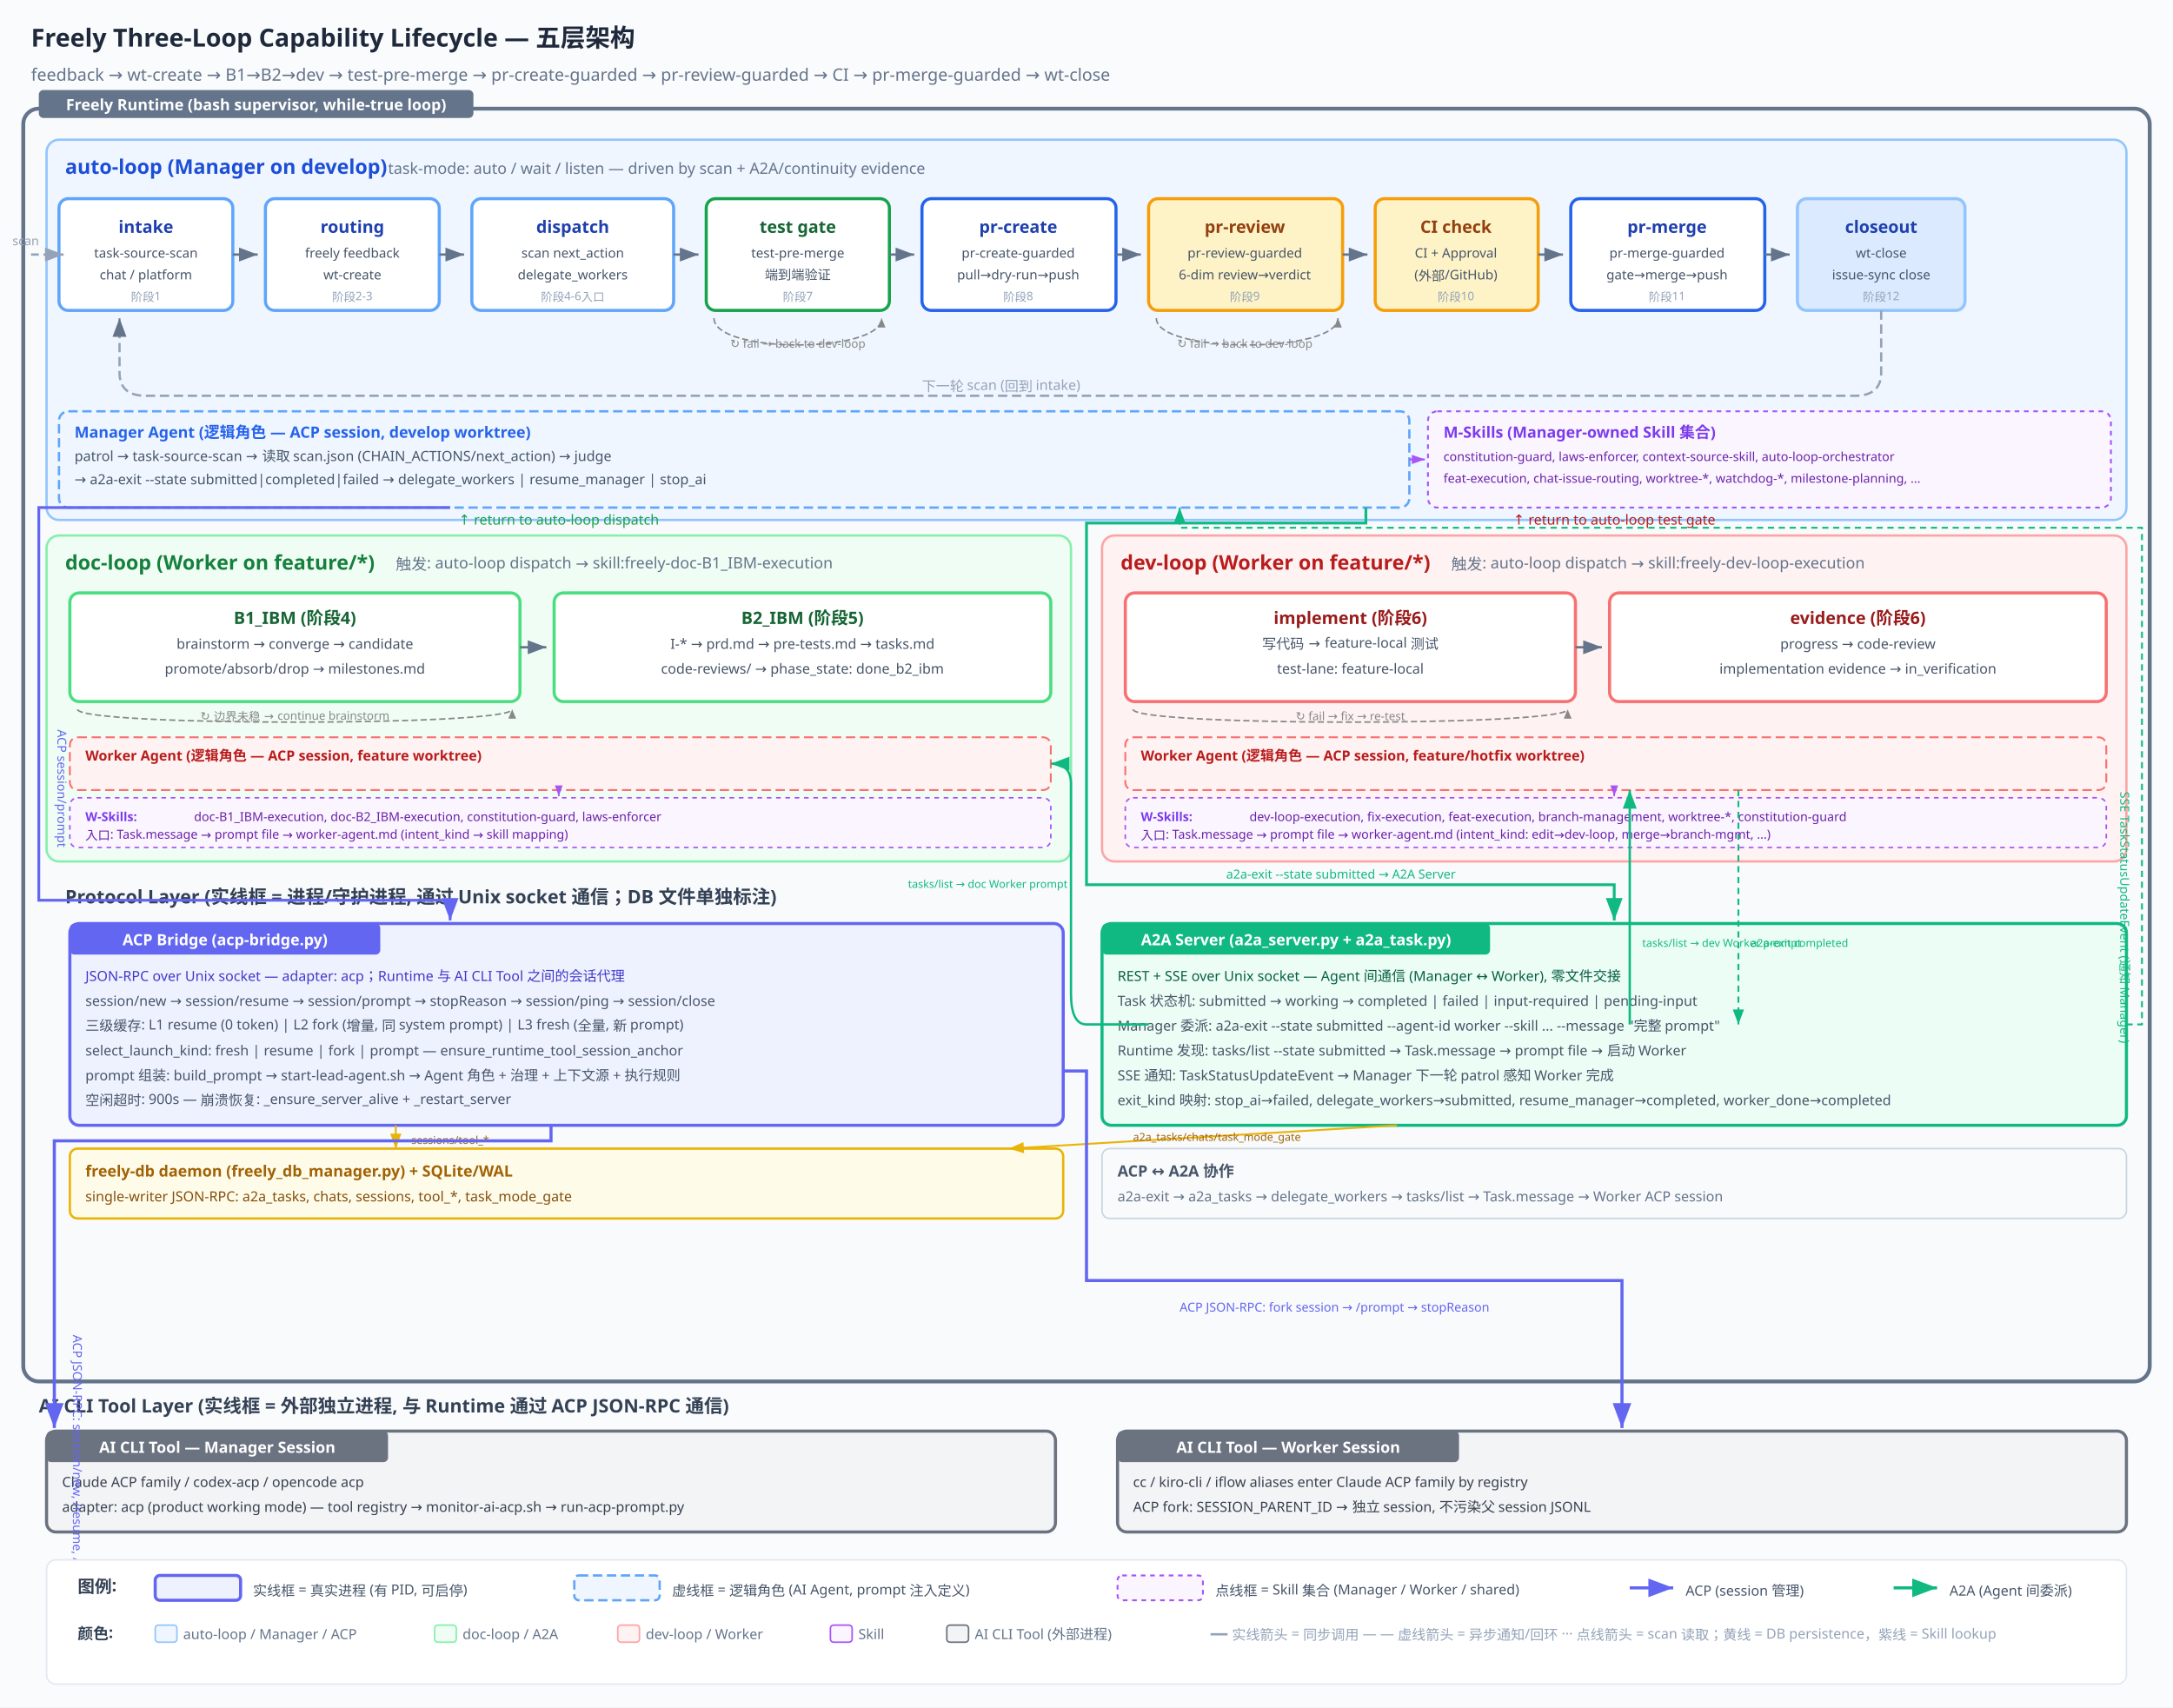
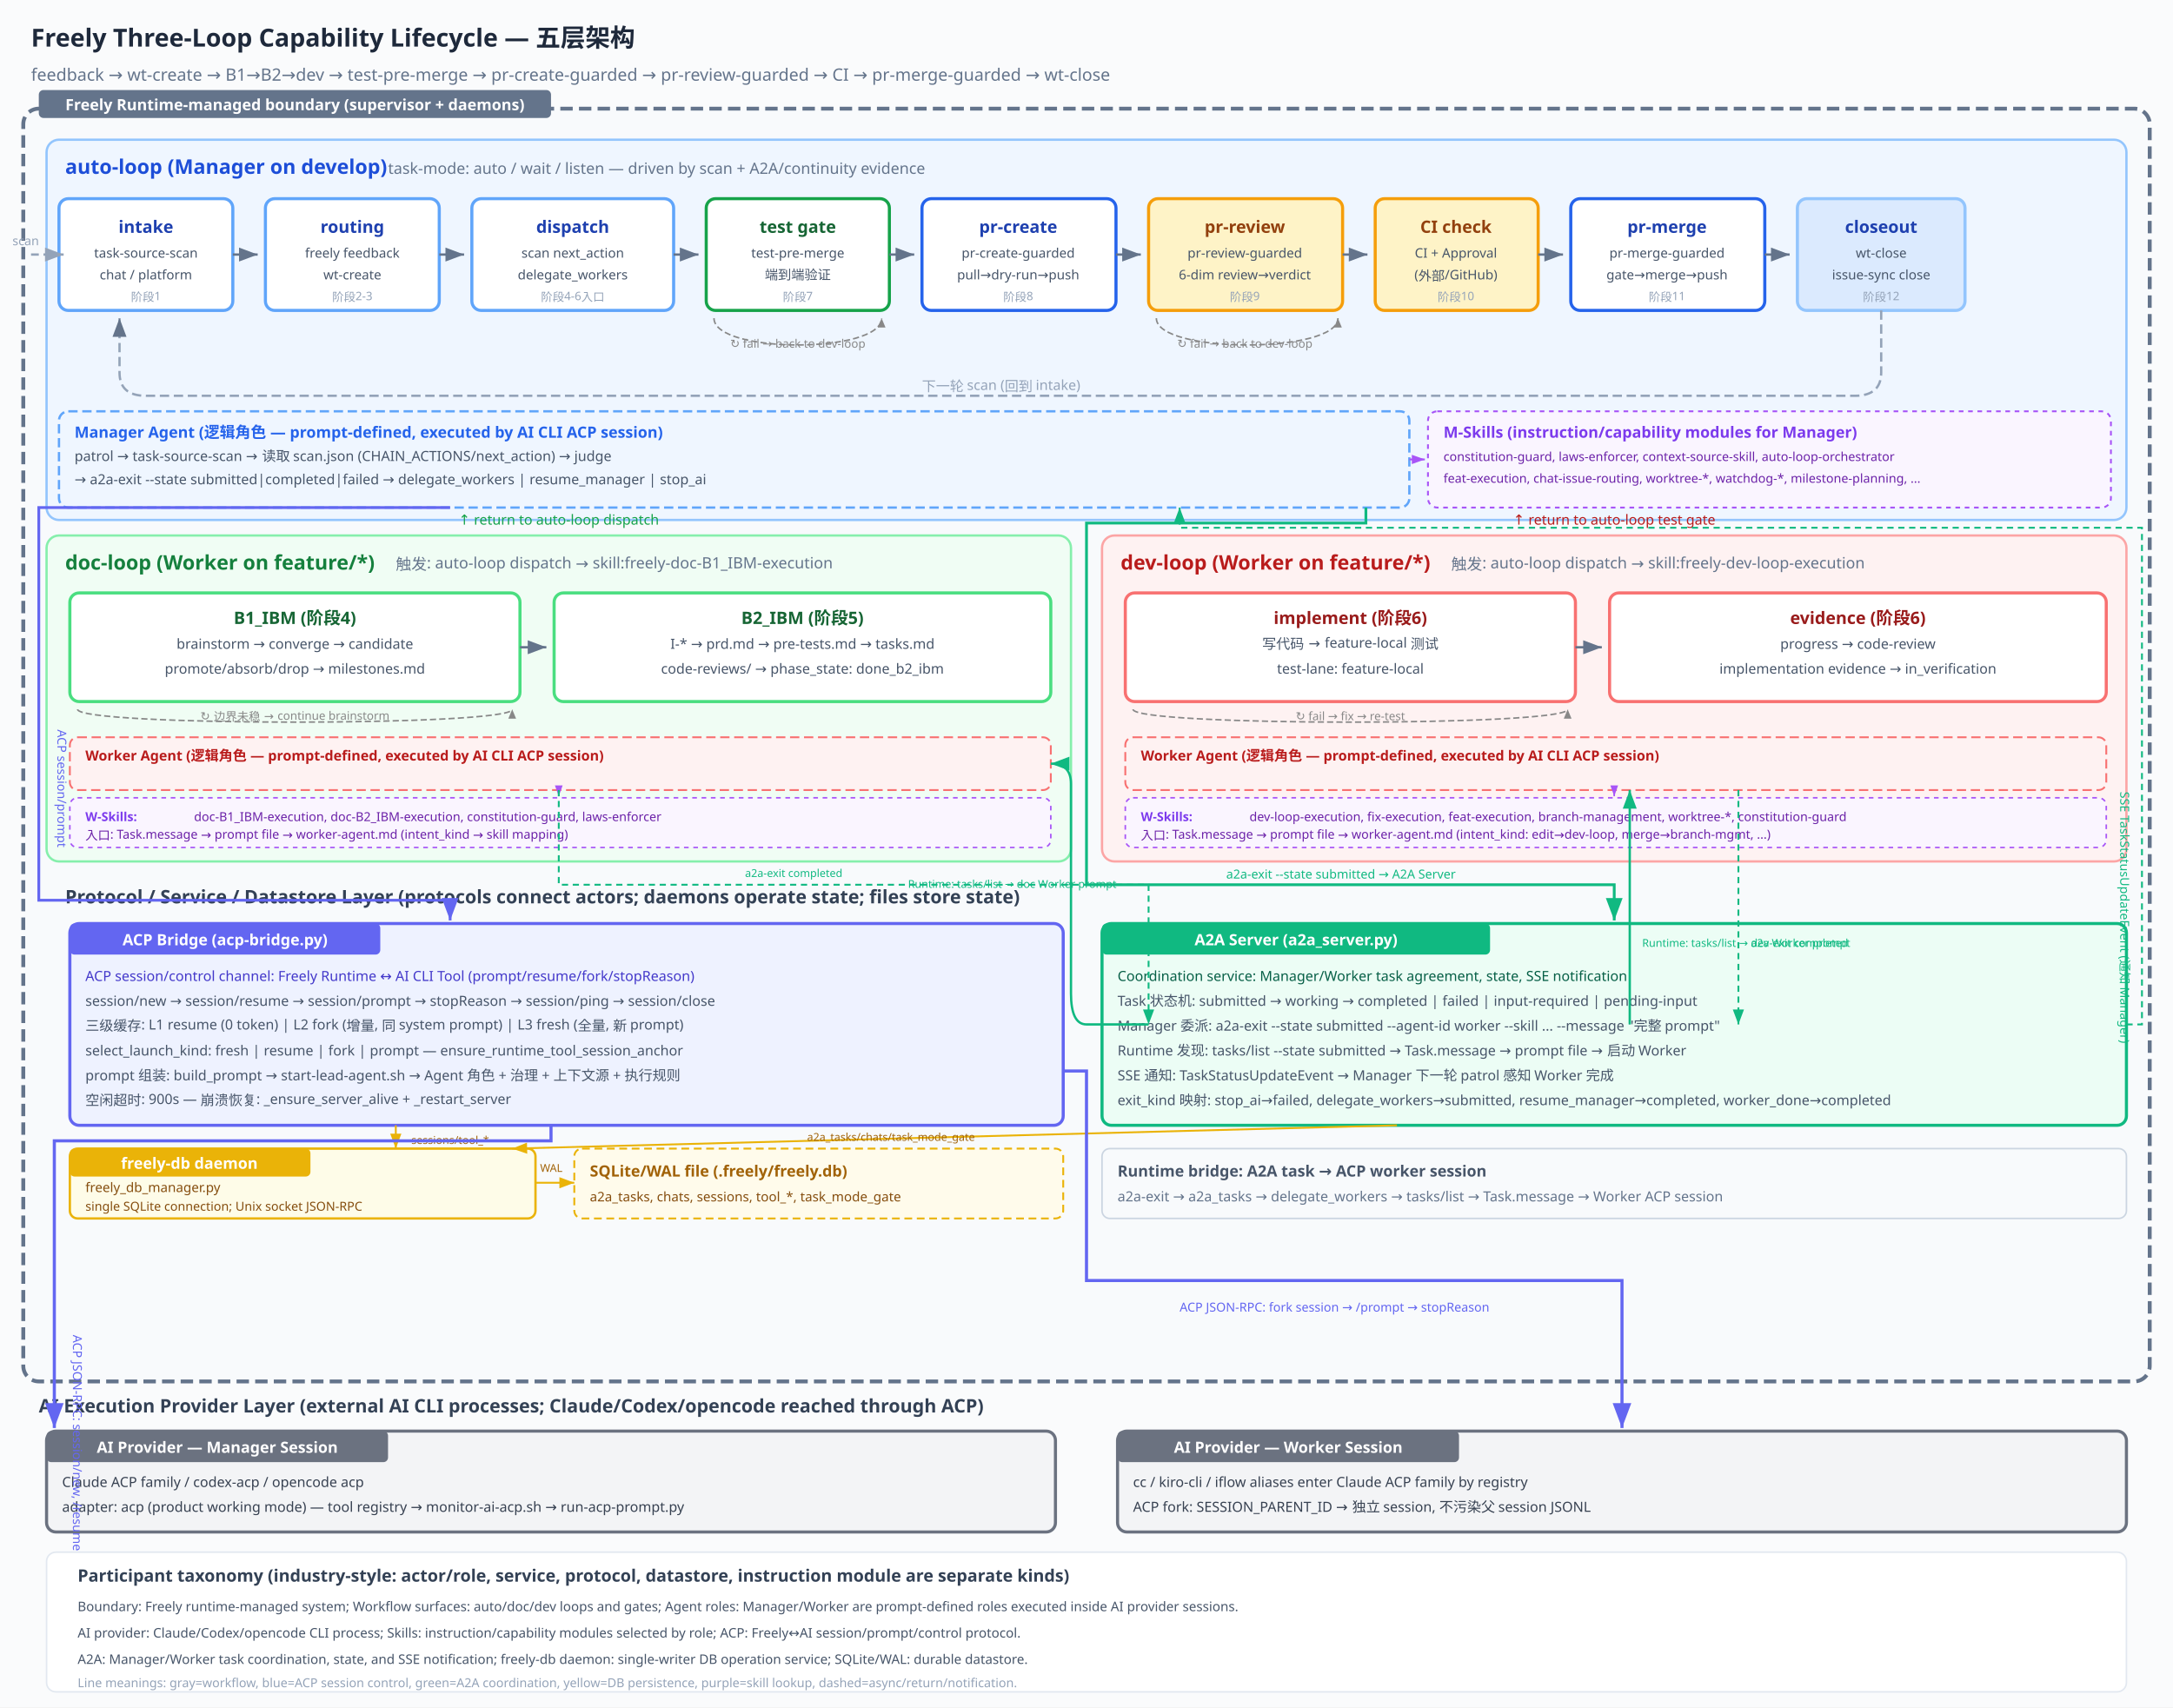
<svg xmlns="http://www.w3.org/2000/svg" viewBox="0 0 1400 1100" width="1400" height="1100">
  <defs>
    <marker id="arrow" markerWidth="8" markerHeight="6" refX="8" refY="3" orient="auto">
      <path d="M0,0 L8,3 L0,6 Z" fill="#64748b" />
    </marker>
    <marker id="arrow-acp" markerWidth="8" markerHeight="6" refX="8" refY="3" orient="auto">
      <path d="M0,0 L8,3 L0,6 Z" fill="#6366f1" />
    </marker>
    <marker id="arrow-a2a" markerWidth="8" markerHeight="6" refX="8" refY="3" orient="auto">
      <path d="M0,0 L8,3 L0,6 Z" fill="#10b981" />
    </marker>
    <marker id="arrow-scan" markerWidth="8" markerHeight="6" refX="8" refY="3" orient="auto">
      <path d="M0,0 L8,3 L0,6 Z" fill="#94a3b8" />
    </marker>
    <marker id="arrow-db" markerWidth="8" markerHeight="6" refX="8" refY="3" orient="auto">
      <path d="M0,0 L8,3 L0,6 Z" fill="#eab308" />
    </marker>
    <marker id="arrow-skill" markerWidth="7" markerHeight="5" refX="7" refY="2.5" orient="auto">
      <path d="M0,0 L7,2.5 L0,5 Z" fill="#a855f7" />
    </marker>
    <marker id="loop-arrow" markerWidth="6" markerHeight="5" refX="6" refY="2.5" orient="auto">
      <path d="M0,0 L6,2.5 L0,5 Z" fill="#888" />
    </marker>
  </defs>
  <rect width="1400" height="1100" fill="#fafbfc" />
  <text x="20" y="30" font-size="16" font-weight="bold" fill="#1e293b" font-family="system-ui, sans-serif">Freely Three-Loop Capability Lifecycle — 五层架构</text>
  <text x="20" y="52" font-size="11" fill="#64748b" font-family="system-ui, sans-serif">feedback → wt-create → B1→B2→dev → test-pre-merge → pr-create-guarded → pr-review-guarded → CI → pr-merge-guarded → wt-close</text>
-   <rect x="15" y="70" width="1370" height="820" rx="10" fill="#f8fafc" stroke="#64748b" stroke-width="2.5" />
-   <rect x="25" y="58" width="280" height="18" rx="3" fill="#64748b" />
-   <text x="165" y="71" text-anchor="middle" font-size="10" font-weight="bold" fill="white" font-family="system-ui, sans-serif">Freely Runtime (bash supervisor, while-true loop)</text>
+   <rect x="15" y="70" width="1370" height="820" rx="10" fill="#f8fafc" stroke="#64748b" stroke-width="2.5" stroke-dasharray="8,4" />
+   <rect x="25" y="58" width="330" height="18" rx="3" fill="#64748b" />
+   <text x="190" y="71" text-anchor="middle" font-size="10" font-weight="bold" fill="white" font-family="system-ui, sans-serif">Freely Runtime-managed boundary (supervisor + daemons)</text>
  <rect x="30" y="90" width="1340" height="245" rx="8" fill="#eff6ff" stroke="#93c5fd" stroke-width="1.5" />
  <text x="42" y="112" font-size="13" font-weight="bold" fill="#1d4ed8" font-family="system-ui, sans-serif">auto-loop (Manager on develop)</text>
  <text x="250" y="112" font-size="10" fill="#64748b" font-family="system-ui, sans-serif">task-mode: auto / wait / listen — driven by scan + A2A/continuity evidence</text>
  <rect x="38" y="128" width="112" height="72" rx="6" fill="white" stroke="#60a5fa" stroke-width="2" />
  <text x="94" y="150" text-anchor="middle" font-size="11" font-weight="bold" fill="#1e40af" font-family="system-ui, sans-serif">intake</text>
  <text x="94" y="166" text-anchor="middle" font-size="8.5" fill="#475569" font-family="system-ui, sans-serif">task-source-scan</text>
  <text x="94" y="180" text-anchor="middle" font-size="8.5" fill="#475569" font-family="system-ui, sans-serif">chat / platform</text>
  <text x="94" y="194" text-anchor="middle" font-size="7.5" fill="#94a3b8" font-family="system-ui, sans-serif">阶段1</text>
  <line x1="150" y1="164" x2="166" y2="164" stroke="#64748b" stroke-width="1.5" marker-end="url(#arrow)" />
  <rect x="171" y="128" width="112" height="72" rx="6" fill="white" stroke="#60a5fa" stroke-width="2" />
  <text x="227" y="150" text-anchor="middle" font-size="11" font-weight="bold" fill="#1e40af" font-family="system-ui, sans-serif">routing</text>
  <text x="227" y="166" text-anchor="middle" font-size="8.5" fill="#475569" font-family="system-ui, sans-serif">freely feedback</text>
  <text x="227" y="180" text-anchor="middle" font-size="8.5" fill="#475569" font-family="system-ui, sans-serif">wt-create</text>
  <text x="227" y="194" text-anchor="middle" font-size="7.5" fill="#94a3b8" font-family="system-ui, sans-serif">阶段2-3</text>
  <line x1="283" y1="164" x2="299" y2="164" stroke="#64748b" stroke-width="1.5" marker-end="url(#arrow)" />
  <rect x="304" y="128" width="130" height="72" rx="6" fill="white" stroke="#60a5fa" stroke-width="2" />
  <text x="369" y="150" text-anchor="middle" font-size="11" font-weight="bold" fill="#1e40af" font-family="system-ui, sans-serif">dispatch</text>
  <text x="369" y="166" text-anchor="middle" font-size="8.5" fill="#475569" font-family="system-ui, sans-serif">scan next_action</text>
  <text x="369" y="180" text-anchor="middle" font-size="8.5" fill="#475569" font-family="system-ui, sans-serif">delegate_workers</text>
  <text x="369" y="194" text-anchor="middle" font-size="7.5" fill="#94a3b8" font-family="system-ui, sans-serif">阶段4-6入口</text>
  <line x1="434" y1="164" x2="450" y2="164" stroke="#64748b" stroke-width="1.5" marker-end="url(#arrow)" />
  <rect x="455" y="128" width="118" height="72" rx="6" fill="white" stroke="#16a34a" stroke-width="2" />
  <text x="514" y="150" text-anchor="middle" font-size="11" font-weight="bold" fill="#166534" font-family="system-ui, sans-serif">test gate</text>
  <text x="514" y="166" text-anchor="middle" font-size="8.5" fill="#475569" font-family="system-ui, sans-serif">test-pre-merge</text>
  <text x="514" y="180" text-anchor="middle" font-size="8.5" fill="#475569" font-family="system-ui, sans-serif">端到端验证</text>
  <text x="514" y="194" text-anchor="middle" font-size="7.5" fill="#94a3b8" font-family="system-ui, sans-serif">阶段7</text>
  <path d="M460,205 C460,228 568,228 568,205" fill="none" stroke="#888" stroke-width="1" stroke-dasharray="4,2" marker-end="url(#loop-arrow)" />
  <text x="514" y="224" text-anchor="middle" font-size="7.5" fill="#888" font-family="system-ui, sans-serif">↻ fail → back to dev-loop</text>
  <line x1="573" y1="164" x2="589" y2="164" stroke="#64748b" stroke-width="1.5" marker-end="url(#arrow)" />
  <rect x="594" y="128" width="125" height="72" rx="6" fill="white" stroke="#2563eb" stroke-width="2" />
  <text x="656" y="150" text-anchor="middle" font-size="11" font-weight="bold" fill="#1e40af" font-family="system-ui, sans-serif">pr-create</text>
  <text x="656" y="166" text-anchor="middle" font-size="8.5" fill="#475569" font-family="system-ui, sans-serif">pr-create-guarded</text>
  <text x="656" y="180" text-anchor="middle" font-size="8.5" fill="#475569" font-family="system-ui, sans-serif">pull→dry-run→push</text>
  <text x="656" y="194" text-anchor="middle" font-size="7.5" fill="#94a3b8" font-family="system-ui, sans-serif">阶段8</text>
  <line x1="719" y1="164" x2="735" y2="164" stroke="#64748b" stroke-width="1.5" marker-end="url(#arrow)" />
  <rect x="740" y="128" width="125" height="72" rx="6" fill="#fef3c7" stroke="#f59e0b" stroke-width="2" />
  <text x="802" y="150" text-anchor="middle" font-size="11" font-weight="bold" fill="#92400e" font-family="system-ui, sans-serif">pr-review</text>
  <text x="802" y="166" text-anchor="middle" font-size="8.5" fill="#475569" font-family="system-ui, sans-serif">pr-review-guarded</text>
  <text x="802" y="180" text-anchor="middle" font-size="8.5" fill="#475569" font-family="system-ui, sans-serif">6-dim review→verdict</text>
  <text x="802" y="194" text-anchor="middle" font-size="7.5" fill="#94a3b8" font-family="system-ui, sans-serif">阶段9</text>
  <path d="M745,205 C745,228 862,228 862,205" fill="none" stroke="#888" stroke-width="1" stroke-dasharray="4,2" marker-end="url(#loop-arrow)" />
  <text x="802" y="224" text-anchor="middle" font-size="7.5" fill="#888" font-family="system-ui, sans-serif">↻ fail → back to dev-loop</text>
  <line x1="865" y1="164" x2="881" y2="164" stroke="#64748b" stroke-width="1.5" marker-end="url(#arrow)" />
  <rect x="886" y="128" width="105" height="72" rx="6" fill="#fef3c7" stroke="#f59e0b" stroke-width="2" />
  <text x="938" y="150" text-anchor="middle" font-size="11" font-weight="bold" fill="#92400e" font-family="system-ui, sans-serif">CI check</text>
  <text x="938" y="166" text-anchor="middle" font-size="8.5" fill="#475569" font-family="system-ui, sans-serif">CI + Approval</text>
  <text x="938" y="180" text-anchor="middle" font-size="8.5" fill="#475569" font-family="system-ui, sans-serif">(外部/GitHub)</text>
  <text x="938" y="194" text-anchor="middle" font-size="7.5" fill="#94a3b8" font-family="system-ui, sans-serif">阶段10</text>
  <line x1="991" y1="164" x2="1007" y2="164" stroke="#64748b" stroke-width="1.5" marker-end="url(#arrow)" />
  <rect x="1012" y="128" width="125" height="72" rx="6" fill="white" stroke="#2563eb" stroke-width="2" />
  <text x="1074" y="150" text-anchor="middle" font-size="11" font-weight="bold" fill="#1e40af" font-family="system-ui, sans-serif">pr-merge</text>
  <text x="1074" y="166" text-anchor="middle" font-size="8.5" fill="#475569" font-family="system-ui, sans-serif">pr-merge-guarded</text>
  <text x="1074" y="180" text-anchor="middle" font-size="8.5" fill="#475569" font-family="system-ui, sans-serif">gate→merge→push</text>
  <text x="1074" y="194" text-anchor="middle" font-size="7.5" fill="#94a3b8" font-family="system-ui, sans-serif">阶段11</text>
  <line x1="1137" y1="164" x2="1153" y2="164" stroke="#64748b" stroke-width="1.5" marker-end="url(#arrow)" />
  <rect x="1158" y="128" width="108" height="72" rx="6" fill="#dbeafe" stroke="#93c5fd" stroke-width="2" />
  <text x="1212" y="150" text-anchor="middle" font-size="11" font-weight="bold" fill="#1e40af" font-family="system-ui, sans-serif">closeout</text>
  <text x="1212" y="166" text-anchor="middle" font-size="8.5" fill="#475569" font-family="system-ui, sans-serif">wt-close</text>
  <text x="1212" y="180" text-anchor="middle" font-size="8.5" fill="#475569" font-family="system-ui, sans-serif">issue-sync close</text>
  <text x="1212" y="194" text-anchor="middle" font-size="7.5" fill="#94a3b8" font-family="system-ui, sans-serif">阶段12</text>
  <path d="M1212,200 L1212,240 Q1212,255 1195,255 L94,255 Q77,255 77,240 L77,205" fill="none" stroke="#94a3b8" stroke-width="1.5" stroke-dasharray="6,3" marker-end="url(#arrow)" />
  <text x="645" y="252" text-anchor="middle" font-size="9" fill="#94a3b8" font-family="system-ui, sans-serif">下一轮 scan (回到 intake)</text>
  <rect x="38" y="265" width="870" height="62" rx="6" fill="#eff6ff" stroke="#60a5fa" stroke-width="1.5" stroke-dasharray="6,3" />
-   <text x="48" y="282" font-size="10" font-weight="bold" fill="#2563eb" font-family="system-ui, sans-serif">Manager Agent (逻辑角色 — ACP session, develop worktree)</text>
+   <text x="48" y="282" font-size="10" font-weight="bold" fill="#2563eb" font-family="system-ui, sans-serif">Manager Agent (逻辑角色 — prompt-defined, executed by AI CLI ACP session)</text>
  <text x="48" y="297" font-size="9" fill="#475569" font-family="system-ui, sans-serif">patrol → task-source-scan → 读取 scan.json (CHAIN_ACTIONS/next_action) → judge</text>
  <text x="48" y="312" font-size="9" fill="#475569" font-family="system-ui, sans-serif">→ a2a-exit --state submitted|completed|failed → delegate_workers | resume_manager | stop_ai</text>
  <rect x="920" y="265" width="440" height="62" rx="6" fill="#faf5ff" stroke="#a855f7" stroke-width="1.2" stroke-dasharray="3,3" />
-   <text x="930" y="282" font-size="10" font-weight="bold" fill="#7c3aed" font-family="system-ui, sans-serif">M-Skills (Manager-owned Skill 集合)</text>
+   <text x="930" y="282" font-size="10" font-weight="bold" fill="#7c3aed" font-family="system-ui, sans-serif">M-Skills (instruction/capability modules for Manager)</text>
  <text x="930" y="297" font-size="8" fill="#6b21a8" font-family="system-ui, sans-serif">constitution-guard, laws-enforcer, context-source-skill, auto-loop-orchestrator</text>
  <text x="930" y="311" font-size="8" fill="#6b21a8" font-family="system-ui, sans-serif">feat-execution, chat-issue-routing, worktree-*, watchdog-*, milestone-planning, ...</text>
  <line x1="908" y1="296" x2="918" y2="296" stroke="#a855f7" stroke-width="1.2" marker-end="url(#arrow-skill)" />
  <rect x="30" y="345" width="660" height="210" rx="8" fill="#f0fdf4" stroke="#86efac" stroke-width="1.5" />
  <text x="42" y="367" font-size="13" font-weight="bold" fill="#15803d" font-family="system-ui, sans-serif">doc-loop (Worker on feature/*)</text>
  <text x="255" y="367" font-size="10" fill="#64748b" font-family="system-ui, sans-serif">触发: auto-loop dispatch → skill:freely-doc-B1_IBM-execution</text>
  <rect x="45" y="382" width="290" height="70" rx="6" fill="white" stroke="#4ade80" stroke-width="2" />
  <text x="190" y="402" text-anchor="middle" font-size="11" font-weight="bold" fill="#166534" font-family="system-ui, sans-serif">B1_IBM (阶段4)</text>
  <text x="190" y="418" text-anchor="middle" font-size="9" fill="#475569" font-family="system-ui, sans-serif">brainstorm → converge → candidate</text>
  <text x="190" y="434" text-anchor="middle" font-size="9" fill="#475569" font-family="system-ui, sans-serif">promote/absorb/drop → milestones.md</text>
  <path d="M50,457 C50,468 330,468 330,457" fill="none" stroke="#888" stroke-width="1" stroke-dasharray="4,2" marker-end="url(#loop-arrow)" />
  <text x="190" y="464" text-anchor="middle" font-size="7.5" fill="#888" font-family="system-ui, sans-serif">↻ 边界未稳 → continue brainstorm</text>
  <line x1="335" y1="417" x2="352" y2="417" stroke="#64748b" stroke-width="1.5" marker-end="url(#arrow)" />
  <rect x="357" y="382" width="320" height="70" rx="6" fill="white" stroke="#4ade80" stroke-width="2" />
  <text x="517" y="402" text-anchor="middle" font-size="11" font-weight="bold" fill="#166534" font-family="system-ui, sans-serif">B2_IBM (阶段5)</text>
  <text x="517" y="418" text-anchor="middle" font-size="9" fill="#475569" font-family="system-ui, sans-serif">I-* → prd.md → pre-tests.md → tasks.md</text>
  <text x="517" y="434" text-anchor="middle" font-size="9" fill="#475569" font-family="system-ui, sans-serif">code-reviews/ → phase_state: done_b2_ibm</text>
  <rect x="45" y="475" width="632" height="34" rx="5" fill="#fef2f2" stroke="#f87171" stroke-width="1.2" stroke-dasharray="6,3" />
-   <text x="55" y="490" font-size="9" font-weight="bold" fill="#b91c1c" font-family="system-ui, sans-serif">Worker Agent (逻辑角色 — ACP session, feature worktree)</text>
+   <text x="55" y="490" font-size="9" font-weight="bold" fill="#b91c1c" font-family="system-ui, sans-serif">Worker Agent (逻辑角色 — prompt-defined, executed by AI CLI ACP session)</text>
  <rect x="45" y="514" width="632" height="32" rx="5" fill="#faf5ff" stroke="#a855f7" stroke-width="1" stroke-dasharray="3,3" />
  <text x="55" y="529" font-size="8" font-weight="bold" fill="#7c3aed" font-family="system-ui, sans-serif">W-Skills:</text>
  <text x="125" y="529" font-size="8" fill="#6b21a8" font-family="system-ui, sans-serif">doc-B1_IBM-execution, doc-B2_IBM-execution, constitution-guard, laws-enforcer</text>
  <text x="55" y="541" font-size="8" fill="#6b21a8" font-family="system-ui, sans-serif">入口: Task.message → prompt file → worker-agent.md (intent_kind → skill mapping)</text>
  <line x1="360" y1="509" x2="360" y2="513" stroke="#a855f7" stroke-width="1" marker-end="url(#arrow-skill)" />
  <text x="360" y="338" text-anchor="middle" font-size="9" fill="#16a34a" font-family="system-ui, sans-serif">↑ return to auto-loop dispatch</text>
  <rect x="710" y="345" width="660" height="210" rx="8" fill="#fef2f2" stroke="#fca5a5" stroke-width="1.5" />
  <text x="722" y="367" font-size="13" font-weight="bold" fill="#b91c1c" font-family="system-ui, sans-serif">dev-loop (Worker on feature/*)</text>
  <text x="935" y="367" font-size="10" fill="#64748b" font-family="system-ui, sans-serif">触发: auto-loop dispatch → skill:freely-dev-loop-execution</text>
  <rect x="725" y="382" width="290" height="70" rx="6" fill="white" stroke="#f87171" stroke-width="2" />
  <text x="870" y="402" text-anchor="middle" font-size="11" font-weight="bold" fill="#991b1b" font-family="system-ui, sans-serif">implement (阶段6)</text>
  <text x="870" y="418" text-anchor="middle" font-size="9" fill="#475569" font-family="system-ui, sans-serif">写代码 → feature-local 测试</text>
  <text x="870" y="434" text-anchor="middle" font-size="9" fill="#475569" font-family="system-ui, sans-serif">test-lane: feature-local</text>
  <path d="M730,457 C730,468 1010,468 1010,457" fill="none" stroke="#888" stroke-width="1" stroke-dasharray="4,2" marker-end="url(#loop-arrow)" />
  <text x="870" y="464" text-anchor="middle" font-size="7.5" fill="#888" font-family="system-ui, sans-serif">↻ fail → fix → re-test</text>
  <line x1="1015" y1="417" x2="1032" y2="417" stroke="#64748b" stroke-width="1.5" marker-end="url(#arrow)" />
  <rect x="1037" y="382" width="320" height="70" rx="6" fill="white" stroke="#f87171" stroke-width="2" />
  <text x="1197" y="402" text-anchor="middle" font-size="11" font-weight="bold" fill="#991b1b" font-family="system-ui, sans-serif">evidence (阶段6)</text>
  <text x="1197" y="418" text-anchor="middle" font-size="9" fill="#475569" font-family="system-ui, sans-serif">progress → code-review</text>
  <text x="1197" y="434" text-anchor="middle" font-size="9" fill="#475569" font-family="system-ui, sans-serif">implementation evidence → in_verification</text>
  <rect x="725" y="475" width="632" height="34" rx="5" fill="#fef2f2" stroke="#f87171" stroke-width="1.2" stroke-dasharray="6,3" />
-   <text x="735" y="490" font-size="9" font-weight="bold" fill="#b91c1c" font-family="system-ui, sans-serif">Worker Agent (逻辑角色 — ACP session, feature/hotfix worktree)</text>
+   <text x="735" y="490" font-size="9" font-weight="bold" fill="#b91c1c" font-family="system-ui, sans-serif">Worker Agent (逻辑角色 — prompt-defined, executed by AI CLI ACP session)</text>
  <rect x="725" y="514" width="632" height="32" rx="5" fill="#faf5ff" stroke="#a855f7" stroke-width="1" stroke-dasharray="3,3" />
  <text x="735" y="529" font-size="8" font-weight="bold" fill="#7c3aed" font-family="system-ui, sans-serif">W-Skills:</text>
  <text x="805" y="529" font-size="8" fill="#6b21a8" font-family="system-ui, sans-serif">dev-loop-execution, fix-execution, feat-execution, branch-management, worktree-*, constitution-guard</text>
  <text x="735" y="541" font-size="8" fill="#6b21a8" font-family="system-ui, sans-serif">入口: Task.message → prompt file → worker-agent.md (intent_kind: edit→dev-loop, merge→branch-mgmt, ...)</text>
  <line x1="1040" y1="509" x2="1040" y2="513" stroke="#a855f7" stroke-width="1" marker-end="url(#arrow-skill)" />
  <text x="1040" y="338" text-anchor="middle" font-size="9" fill="#b91c1c" font-family="system-ui, sans-serif">↑ return to auto-loop test gate</text>
-   <text x="42" y="582" font-size="12" font-weight="bold" fill="#334155" font-family="system-ui, sans-serif">Protocol Layer (实线框 = 进程/守护进程, 通过 Unix socket 通信；DB 文件单独标注)</text>
+   <text x="42" y="582" font-size="12" font-weight="bold" fill="#334155" font-family="system-ui, sans-serif">Protocol / Service / Datastore Layer (protocols connect actors; daemons operate state; files store state)</text>
  <rect x="45" y="595" width="640" height="130" rx="6" fill="#eef2ff" stroke="#6366f1" stroke-width="2" />
  <rect x="45" y="595" width="200" height="20" rx="3" fill="#6366f1" />
  <text x="145" y="609" text-anchor="middle" font-size="10" font-weight="bold" fill="white" font-family="system-ui, sans-serif">ACP Bridge (acp-bridge.py)</text>
-   <text x="55" y="632" font-size="9" fill="#4338ca" font-family="system-ui, sans-serif">JSON-RPC over Unix socket — adapter: acp；Runtime 与 AI CLI Tool 之间的会话代理</text>
+   <text x="55" y="632" font-size="9" fill="#4338ca" font-family="system-ui, sans-serif">ACP session/control channel: Freely Runtime ↔ AI CLI Tool (prompt/resume/fork/stopReason)</text>
  <text x="55" y="648" font-size="9" fill="#475569" font-family="system-ui, sans-serif">session/new → session/resume → session/prompt → stopReason → session/ping → session/close</text>
  <text x="55" y="664" font-size="9" fill="#475569" font-family="system-ui, sans-serif">三级缓存: L1 resume (0 token) | L2 fork (增量, 同 system prompt) | L3 fresh (全量, 新 prompt)</text>
  <text x="55" y="680" font-size="9" fill="#475569" font-family="system-ui, sans-serif">select_launch_kind: fresh | resume | fork | prompt — ensure_runtime_tool_session_anchor</text>
  <text x="55" y="696" font-size="9" fill="#475569" font-family="system-ui, sans-serif">prompt 组装: build_prompt → start-lead-agent.sh → Agent 角色 + 治理 + 上下文源 + 执行规则</text>
  <text x="55" y="712" font-size="9" fill="#475569" font-family="system-ui, sans-serif">空闲超时: 900s — 崩溃恢复: _ensure_server_alive + _restart_server</text>
  <rect x="710" y="595" width="660" height="130" rx="6" fill="#ecfdf5" stroke="#10b981" stroke-width="2" />
  <rect x="710" y="595" width="250" height="20" rx="3" fill="#10b981" />
-   <text x="835" y="609" text-anchor="middle" font-size="10" font-weight="bold" fill="white" font-family="system-ui, sans-serif">A2A Server (a2a_server.py + a2a_task.py)</text>
-   <text x="720" y="632" font-size="9" fill="#065f46" font-family="system-ui, sans-serif">REST + SSE over Unix socket — Agent 间通信 (Manager ↔ Worker), 零文件交接</text>
+   <text x="835" y="609" text-anchor="middle" font-size="10" font-weight="bold" fill="white" font-family="system-ui, sans-serif">A2A Server (a2a_server.py)</text>
+   <text x="720" y="632" font-size="9" fill="#065f46" font-family="system-ui, sans-serif">Coordination service: Manager/Worker task agreement, state, SSE notification</text>
  <text x="720" y="648" font-size="9" fill="#475569" font-family="system-ui, sans-serif">Task 状态机: submitted → working → completed | failed | input-required | pending-input</text>
  <text x="720" y="664" font-size="9" fill="#475569" font-family="system-ui, sans-serif">Manager 委派: a2a-exit --state submitted --agent-id worker --skill ... --message "完整 prompt"</text>
  <text x="720" y="680" font-size="9" fill="#475569" font-family="system-ui, sans-serif">Runtime 发现: tasks/list --state submitted → Task.message → prompt file → 启动 Worker</text>
  <text x="720" y="696" font-size="9" fill="#475569" font-family="system-ui, sans-serif">SSE 通知: TaskStatusUpdateEvent → Manager 下一轮 patrol 感知 Worker 完成</text>
  <text x="720" y="712" font-size="9" fill="#475569" font-family="system-ui, sans-serif">exit_kind 映射: stop_ai→failed, delegate_workers→submitted, resume_manager→completed, worker_done→completed</text>
-   <rect x="45" y="740" width="640" height="45" rx="5" fill="#fefce8" stroke="#eab308" stroke-width="1.5" />
-   <text x="55" y="758" font-size="10" font-weight="bold" fill="#a16207" font-family="system-ui, sans-serif">freely-db daemon (freely_db_manager.py) + SQLite/WAL</text>
-   <text x="55" y="774" font-size="9" fill="#854d0e" font-family="system-ui, sans-serif">single-writer JSON-RPC: a2a_tasks, chats, sessions, tool_*, task_mode_gate</text>
+   <rect x="45" y="740" width="300" height="45" rx="5" fill="#fefce8" stroke="#eab308" stroke-width="1.5" />
+   <rect x="45" y="740" width="155" height="18" rx="3" fill="#eab308" />
+   <text x="122" y="753" text-anchor="middle" font-size="10" font-weight="bold" fill="white" font-family="system-ui, sans-serif">freely-db daemon</text>
+   <text x="55" y="768" font-size="8.5" fill="#854d0e" font-family="system-ui, sans-serif">freely_db_manager.py</text>
+   <text x="55" y="780" font-size="8" fill="#854d0e" font-family="system-ui, sans-serif">single SQLite connection; Unix socket JSON-RPC</text>
+   <rect x="370" y="740" width="315" height="45" rx="5" fill="#fffbeb" stroke="#eab308" stroke-width="1.2" stroke-dasharray="5,3" />
+   <text x="380" y="758" font-size="10" font-weight="bold" fill="#a16207" font-family="system-ui, sans-serif">SQLite/WAL file (.freely/freely.db)</text>
+   <text x="380" y="774" font-size="8.5" fill="#854d0e" font-family="system-ui, sans-serif">a2a_tasks, chats, sessions, tool_*, task_mode_gate</text>
+   <line x1="345" y1="762" x2="370" y2="762" stroke="#eab308" stroke-width="1.2" marker-end="url(#arrow-db)" />
+   <text x="348" y="755" font-size="7" fill="#a16207" font-family="system-ui, sans-serif">WAL</text>
  <rect x="710" y="740" width="660" height="45" rx="5" fill="#f8fafc" stroke="#cbd5e1" stroke-width="1" />
-   <text x="720" y="758" font-size="10" font-weight="bold" fill="#475569" font-family="system-ui, sans-serif">ACP ↔ A2A 协作</text>
+   <text x="720" y="758" font-size="10" font-weight="bold" fill="#475569" font-family="system-ui, sans-serif">Runtime bridge: A2A task → ACP worker session</text>
  <text x="720" y="774" font-size="9" fill="#64748b" font-family="system-ui, sans-serif">a2a-exit → a2a_tasks → delegate_workers → tasks/list → Task.message → Worker ACP session</text>
  <path d="M290,327 L25,327 L25,580 L290,580 L290,593" fill="none" stroke="#6366f1" stroke-width="1.8" marker-end="url(#arrow-acp)" />
  <text x="37" y="470" font-size="8" fill="#6366f1" font-family="system-ui, sans-serif" transform="rotate(90,37,470)">ACP session/prompt</text>
  <path d="M880,327 L880,337 L700,337 L700,570 L1040,570 L1040,593" fill="none" stroke="#10b981" stroke-width="1.8" marker-end="url(#arrow-a2a)" />
  <text x="790" y="566" font-size="8" fill="#10b981" font-family="system-ui, sans-serif">a2a-exit --state submitted → A2A Server</text>
  <path d="M1370,660 L1380,660 L1380,340 L760,340 L760,327" fill="none" stroke="#10b981" stroke-width="1.2" stroke-dasharray="4,3" marker-end="url(#arrow-a2a)" />
  <text x="1366" y="510" font-size="8" fill="#10b981" font-family="system-ui, sans-serif" transform="rotate(90,1366,510)">SSE TaskStatusUpdateEvent (通知 Manager)</text>
  <path d="M740,660 L700,660 Q690,660 690,640 L690,505 Q690,492 677,492" fill="none" stroke="#10b981" stroke-width="1.5" marker-end="url(#arrow-a2a)" />
-   <text x="585" y="572" font-size="7" fill="#10b981" font-family="system-ui, sans-serif">tasks/list → doc Worker prompt</text>
+   <text x="585" y="572" font-size="7" fill="#10b981" font-family="system-ui, sans-serif">Runtime: tasks/list → doc Worker prompt</text>
  <line x1="1050" y1="660" x2="1050" y2="509" stroke="#10b981" stroke-width="1.5" marker-end="url(#arrow-a2a)" />
-   <text x="1058" y="610" font-size="7" fill="#10b981" font-family="system-ui, sans-serif">tasks/list → dev Worker prompt</text>
+   <text x="1058" y="610" font-size="7" fill="#10b981" font-family="system-ui, sans-serif">Runtime: tasks/list → dev Worker prompt</text>
+   <path d="M360,509 L360,570 L740,570 L740,660" fill="none" stroke="#10b981" stroke-width="1.2" stroke-dasharray="4,3" marker-end="url(#arrow-a2a)" />
+   <text x="480" y="565" font-size="7" fill="#10b981" font-family="system-ui, sans-serif">a2a-exit completed</text>
  <line x1="1120" y1="509" x2="1120" y2="660" stroke="#10b981" stroke-width="1.2" stroke-dasharray="4,3" marker-end="url(#arrow-a2a)" />
  <text x="1128" y="610" font-size="7" fill="#10b981" font-family="system-ui, sans-serif">a2a-exit completed</text>
  <line x1="255" y1="725" x2="255" y2="740" stroke="#eab308" stroke-width="1.2" marker-end="url(#arrow-db)" />
  <text x="265" y="737" font-size="7" fill="#a16207" font-family="system-ui, sans-serif">sessions/tool_*</text>
-   <line x1="900" y1="725" x2="650" y2="740" stroke="#eab308" stroke-width="1.2" marker-end="url(#arrow-db)" />
-   <text x="730" y="735" font-size="7" fill="#a16207" font-family="system-ui, sans-serif">a2a_tasks/chats/task_mode_gate</text>
+   <line x1="900" y1="725" x2="330" y2="740" stroke="#eab308" stroke-width="1.2" marker-end="url(#arrow-db)" />
+   <text x="520" y="735" font-size="7" fill="#a16207" font-family="system-ui, sans-serif">a2a_tasks/chats/task_mode_gate</text>
  <path d="M20,164 L41,164" fill="none" stroke="#94a3b8" stroke-width="1.5" stroke-dasharray="5,3" marker-end="url(#arrow-scan)" />
  <text x="8" y="158" font-size="8" fill="#94a3b8" font-family="system-ui, sans-serif">scan</text>
-   <text x="25" y="910" font-size="12" font-weight="bold" fill="#334155" font-family="system-ui, sans-serif">AI CLI Tool Layer (实线框 = 外部独立进程, 与 Runtime 通过 ACP JSON-RPC 通信)</text>
+   <text x="25" y="910" font-size="12" font-weight="bold" fill="#334155" font-family="system-ui, sans-serif">AI Execution Provider Layer (external AI CLI processes; Claude/Codex/opencode reached through ACP)</text>
  <rect x="30" y="922" width="650" height="65" rx="6" fill="#f3f4f6" stroke="#6b7280" stroke-width="2" />
  <rect x="30" y="922" width="220" height="20" rx="3" fill="#6b7280" />
-   <text x="140" y="936" text-anchor="middle" font-size="10" font-weight="bold" fill="white" font-family="system-ui, sans-serif">AI CLI Tool — Manager Session</text>
+   <text x="140" y="936" text-anchor="middle" font-size="10" font-weight="bold" fill="white" font-family="system-ui, sans-serif">AI Provider — Manager Session</text>
  <text x="40" y="958" font-size="9" fill="#374151" font-family="system-ui, sans-serif">Claude ACP family / codex-acp / opencode acp</text>
  <text x="40" y="974" font-size="9" fill="#374151" font-family="system-ui, sans-serif">adapter: acp (product working mode) — tool registry → monitor-ai-acp.sh → run-acp-prompt.py</text>
  <rect x="720" y="922" width="650" height="65" rx="6" fill="#f3f4f6" stroke="#6b7280" stroke-width="2" />
  <rect x="720" y="922" width="220" height="20" rx="3" fill="#6b7280" />
-   <text x="830" y="936" text-anchor="middle" font-size="10" font-weight="bold" fill="white" font-family="system-ui, sans-serif">AI CLI Tool — Worker Session</text>
+   <text x="830" y="936" text-anchor="middle" font-size="10" font-weight="bold" fill="white" font-family="system-ui, sans-serif">AI Provider — Worker Session</text>
  <text x="730" y="958" font-size="9" fill="#374151" font-family="system-ui, sans-serif">cc / kiro-cli / iflow aliases enter Claude ACP family by registry</text>
  <text x="730" y="974" font-size="9" fill="#374151" font-family="system-ui, sans-serif">ACP fork: SESSION_PARENT_ID → 独立 session, 不污染父 session JSONL</text>
  <path d="M355,725 L355,735 L35,735 L35,920" fill="none" stroke="#6366f1" stroke-width="2" marker-end="url(#arrow-acp)" />
  <text x="47" y="860" font-size="8" fill="#6366f1" font-family="system-ui, sans-serif" transform="rotate(90,47,860)">ACP JSON-RPC: session/new, /resume, /prompt, stopReason</text>
  <path d="M685,690 L700,690 L700,825 L1045,825 L1045,920" fill="none" stroke="#6366f1" stroke-width="2" marker-end="url(#arrow-acp)" />
  <text x="760" y="845" font-size="8" fill="#6366f1" font-family="system-ui, sans-serif">ACP JSON-RPC: fork session → /prompt → stopReason</text>
-   <rect x="30" y="1005" width="1340" height="80" rx="6" fill="white" stroke="#e2e8f0" stroke-width="1" />
-   <text x="50" y="1026" font-size="11" font-weight="bold" fill="#334155" font-family="system-ui, sans-serif">图例:</text>
-   <rect x="100" y="1015" width="55" height="16" rx="3" fill="#eef2ff" stroke="#6366f1" stroke-width="2" />
-   <text x="163" y="1028" font-size="9" fill="#475569" font-family="system-ui, sans-serif">实线框 = 真实进程 (有 PID, 可启停)</text>
-   <rect x="370" y="1015" width="55" height="16" rx="3" fill="#eff6ff" stroke="#60a5fa" stroke-width="1.5" stroke-dasharray="6,3" />
-   <text x="433" y="1028" font-size="9" fill="#475569" font-family="system-ui, sans-serif">虚线框 = 逻辑角色 (AI Agent, prompt 注入定义)</text>
-   <rect x="720" y="1015" width="55" height="16" rx="3" fill="#faf5ff" stroke="#a855f7" stroke-width="1.2" stroke-dasharray="3,3" />
-   <text x="783" y="1028" font-size="9" fill="#475569" font-family="system-ui, sans-serif">点线框 = Skill 集合 (Manager / Worker / shared)</text>
-   <line x1="1050" y1="1023" x2="1078" y2="1023" stroke="#6366f1" stroke-width="2" marker-end="url(#arrow-acp)" />
-   <text x="1086" y="1028" font-size="9" fill="#475569" font-family="system-ui, sans-serif">ACP (session 管理)</text>
-   <line x1="1220" y1="1023" x2="1248" y2="1023" stroke="#10b981" stroke-width="2" marker-end="url(#arrow-a2a)" />
-   <text x="1256" y="1028" font-size="9" fill="#475569" font-family="system-ui, sans-serif">A2A (Agent 间委派)</text>
-   <text x="50" y="1056" font-size="10" font-weight="bold" fill="#334155" font-family="system-ui, sans-serif">颜色:</text>
-   <rect x="100" y="1047" width="14" height="11" rx="2" fill="#eff6ff" stroke="#93c5fd" />
-   <text x="118" y="1056" font-size="9" fill="#64748b" font-family="system-ui, sans-serif">auto-loop / Manager / ACP</text>
-   <rect x="280" y="1047" width="14" height="11" rx="2" fill="#f0fdf4" stroke="#86efac" />
-   <text x="298" y="1056" font-size="9" fill="#64748b" font-family="system-ui, sans-serif">doc-loop / A2A</text>
-   <rect x="398" y="1047" width="14" height="11" rx="2" fill="#fef2f2" stroke="#fca5a5" />
-   <text x="416" y="1056" font-size="9" fill="#64748b" font-family="system-ui, sans-serif">dev-loop / Worker</text>
-   <rect x="535" y="1047" width="14" height="11" rx="2" fill="#faf5ff" stroke="#a855f7" />
-   <text x="553" y="1056" font-size="9" fill="#64748b" font-family="system-ui, sans-serif">Skill</text>
-   <rect x="610" y="1047" width="14" height="11" rx="2" fill="#f3f4f6" stroke="#6b7280" />
-   <text x="628" y="1056" font-size="9" fill="#64748b" font-family="system-ui, sans-serif">AI CLI Tool (外部进程)</text>
-   <text x="780" y="1056" font-size="9" fill="#94a3b8" font-family="system-ui, sans-serif">━━ 实线箭头 = 同步调用 — — 虚线箭头 = 异步通知/回环 ··· 点线箭头 = scan 读取；黄线 = DB persistence，紫线 = Skill lookup</text>
+   <rect x="30" y="1000" width="1340" height="90" rx="6" fill="white" stroke="#e2e8f0" stroke-width="1" />
+   <text x="50" y="1019" font-size="11" font-weight="bold" fill="#334155" font-family="system-ui, sans-serif">Participant taxonomy (industry-style: actor/role, service, protocol, datastore, instruction module are separate kinds)</text>
+   <text x="50" y="1038" font-size="8.5" fill="#475569" font-family="system-ui, sans-serif">Boundary: Freely runtime-managed system; Workflow surfaces: auto/doc/dev loops and gates; Agent roles: Manager/Worker are prompt-defined roles executed inside AI provider sessions.</text>
+   <text x="50" y="1055" font-size="8.5" fill="#475569" font-family="system-ui, sans-serif">AI provider: Claude/Codex/opencode CLI process; Skills: instruction/capability modules selected by role; ACP: Freely↔AI session/prompt/control protocol.</text>
+   <text x="50" y="1072" font-size="8.5" fill="#475569" font-family="system-ui, sans-serif">A2A: Manager/Worker task coordination, state, and SSE notification; freely-db daemon: single-writer DB operation service; SQLite/WAL: durable datastore.</text>
+   <text x="50" y="1087" font-size="8" fill="#94a3b8" font-family="system-ui, sans-serif">Line meanings: gray=workflow, blue=ACP session control, green=A2A coordination, yellow=DB persistence, purple=skill lookup, dashed=async/return/notification.</text>
</svg>
